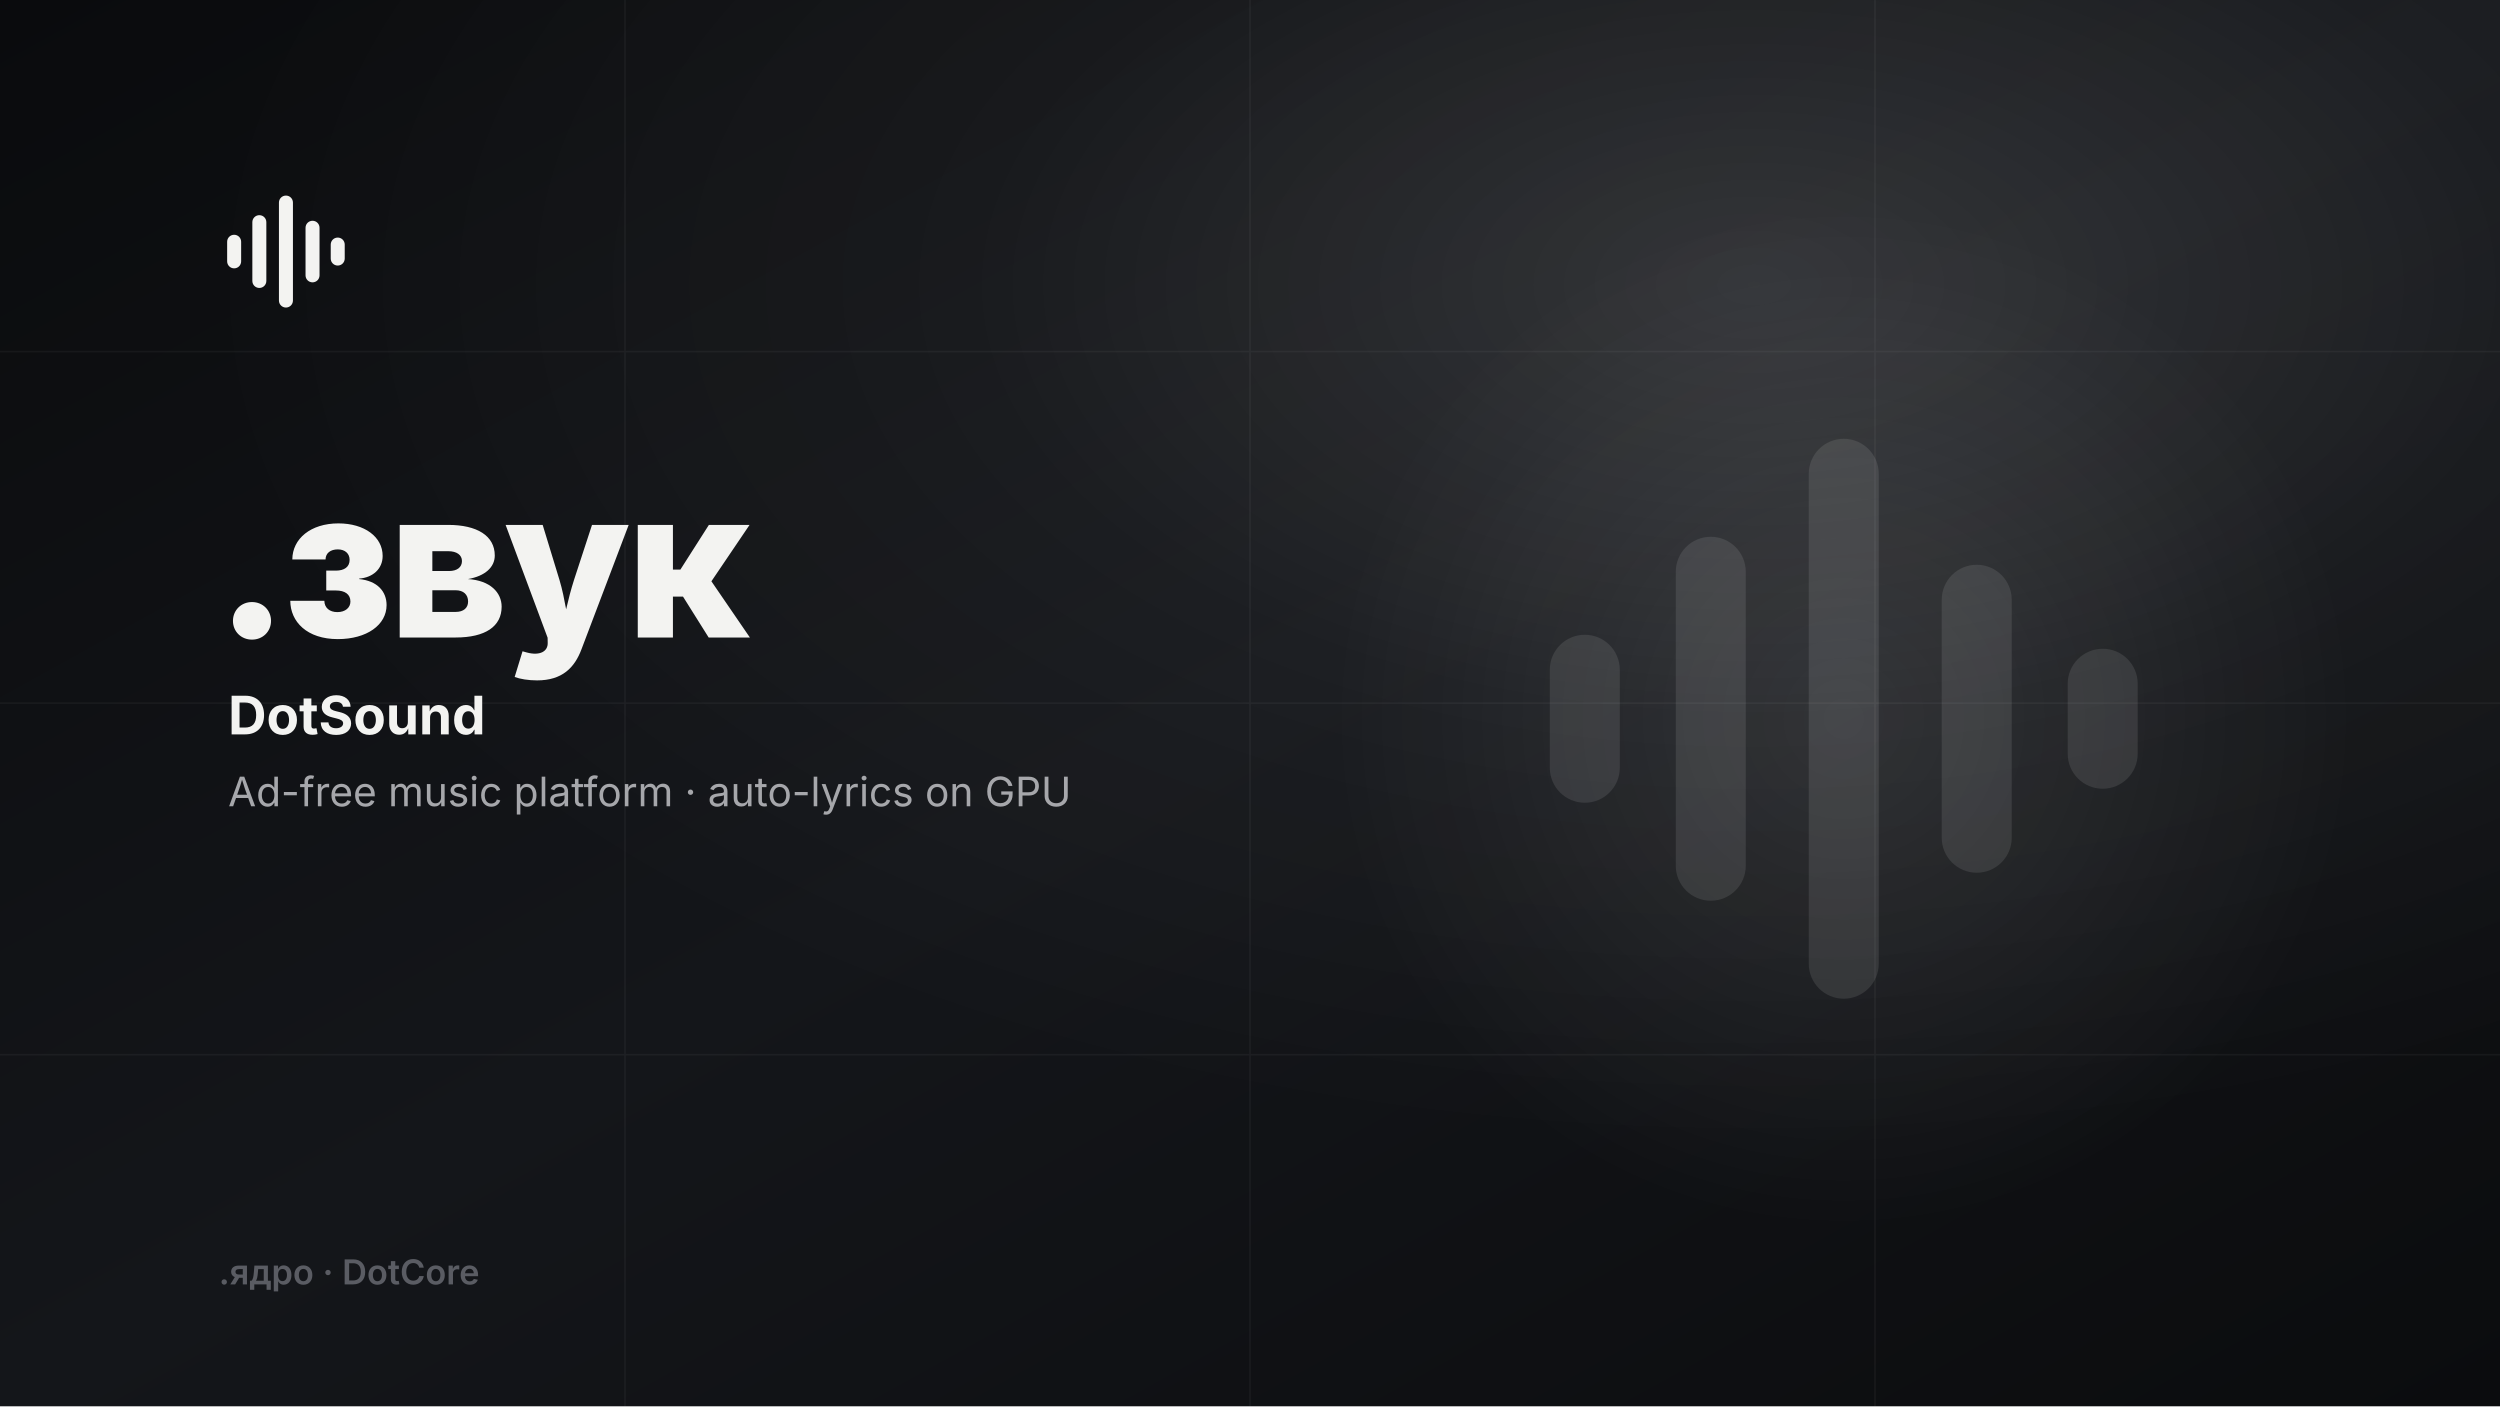
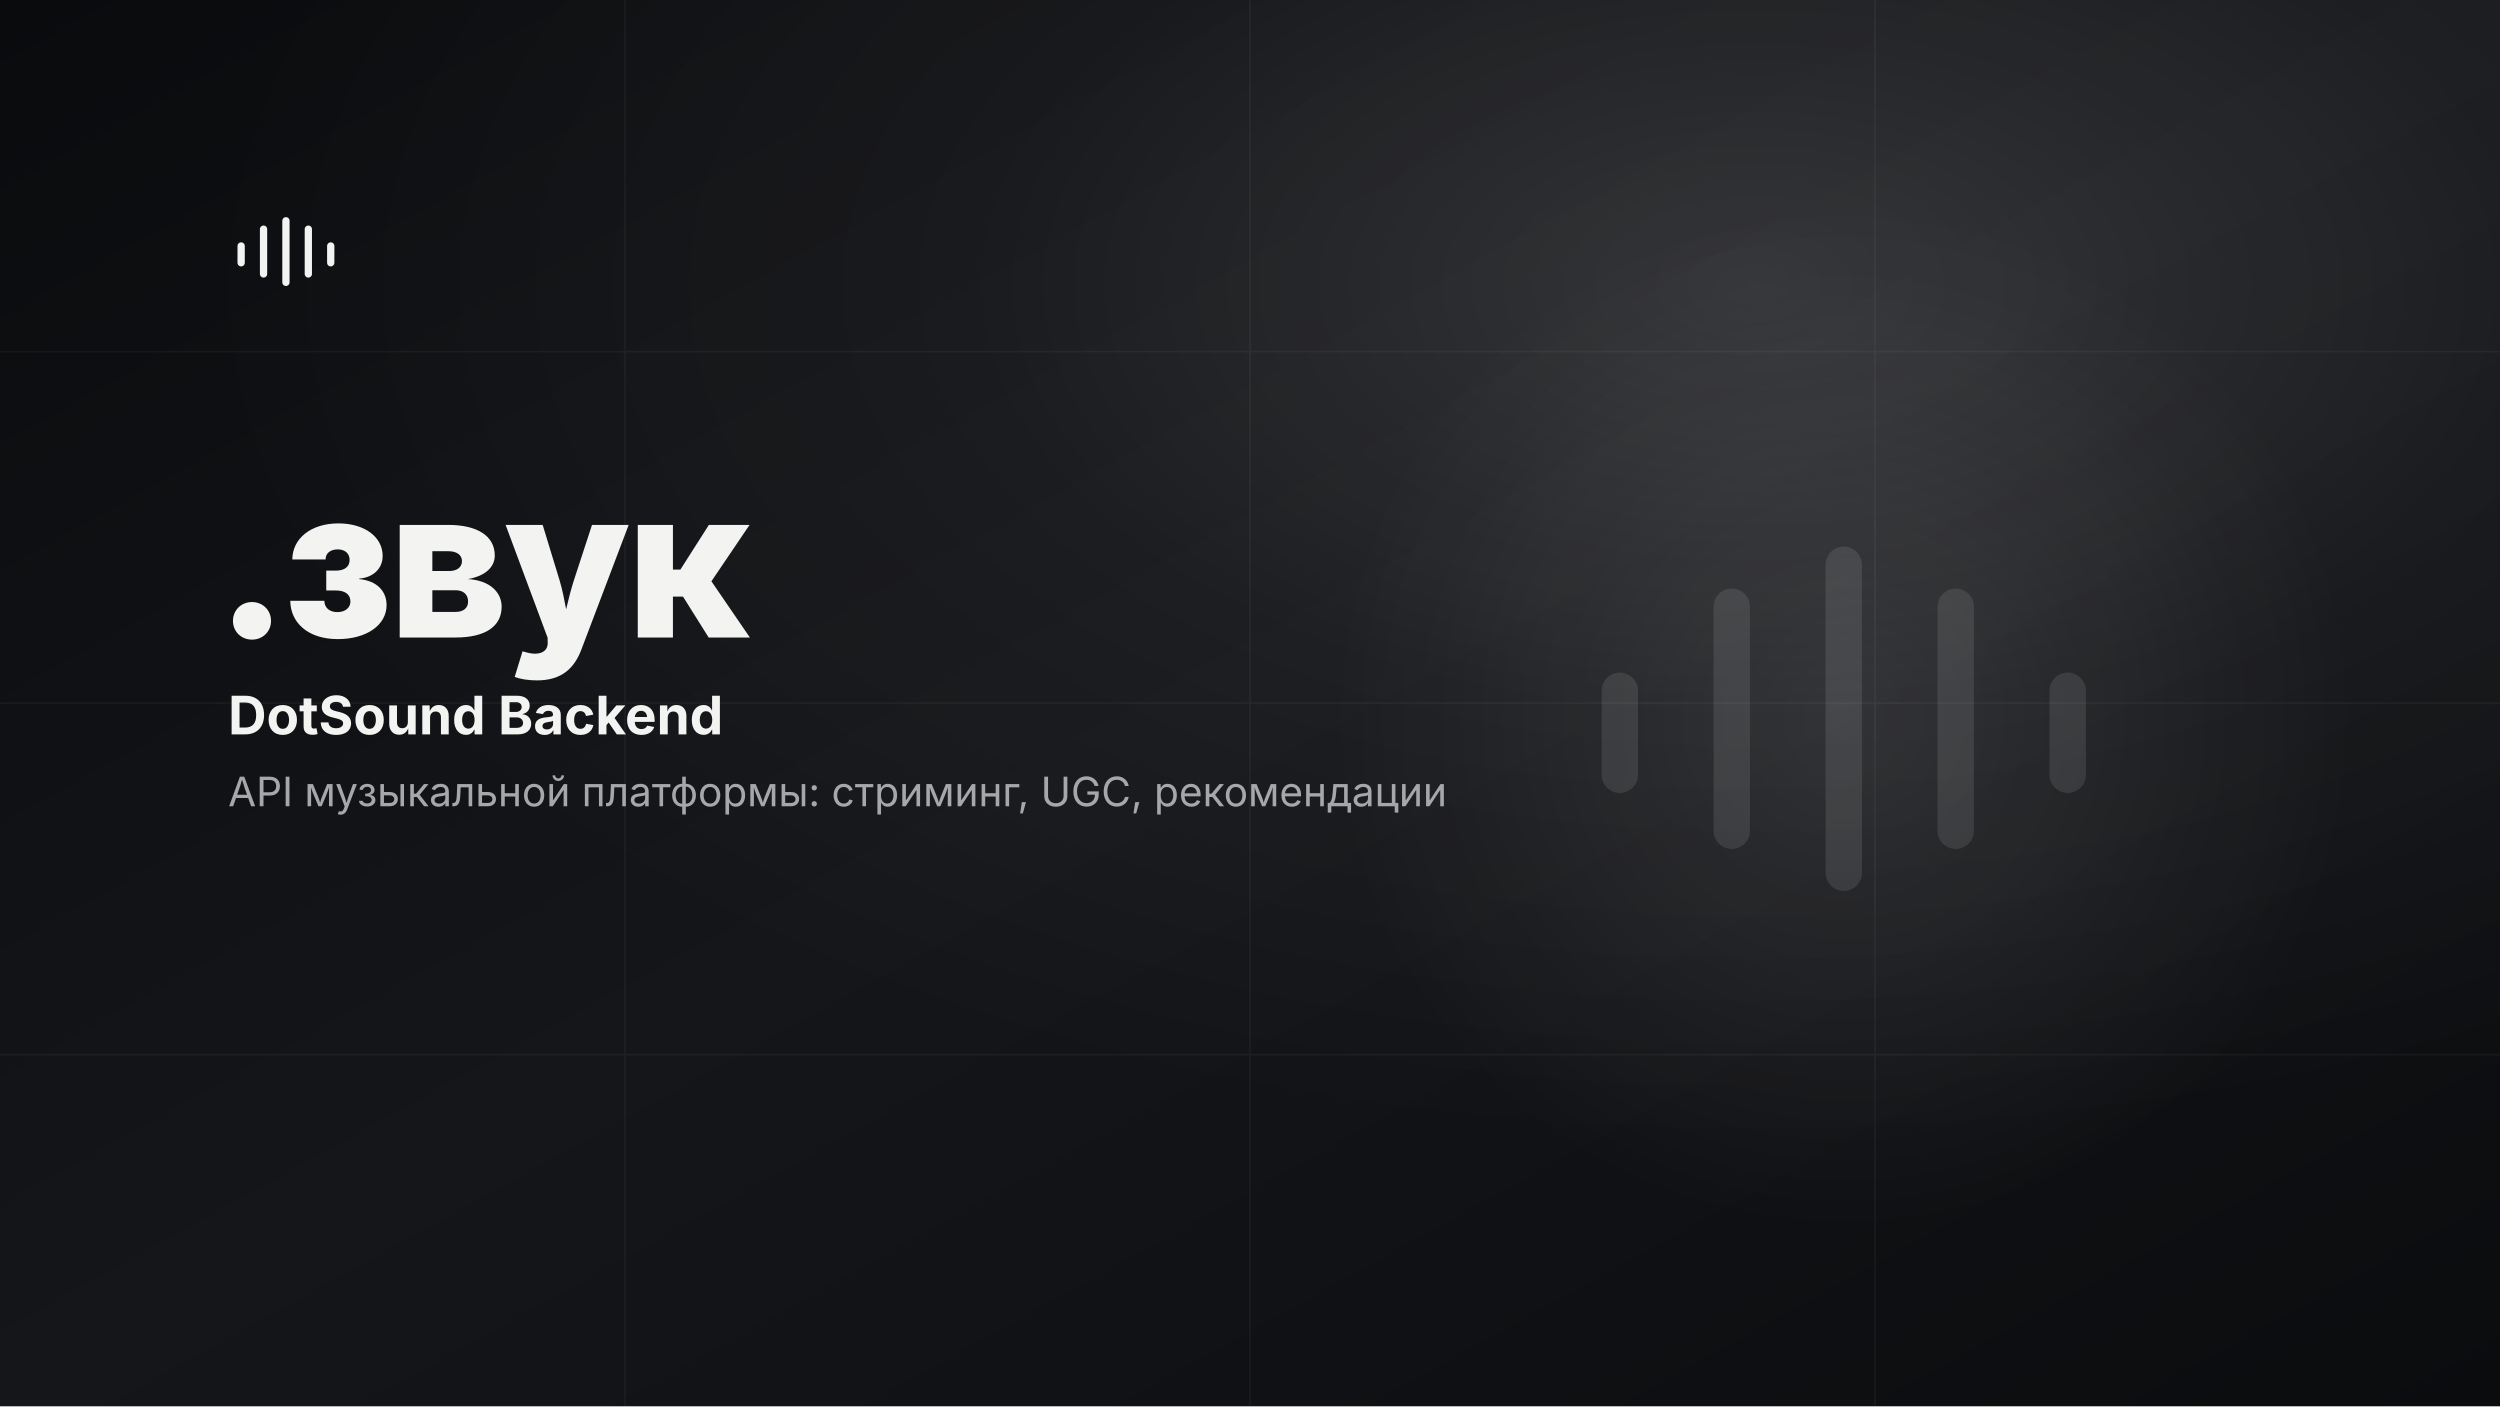
- <svg xmlns="http://www.w3.org/2000/svg" width="1600" height="900" viewBox="0 0 1600 900" role="img" aria-labelledby="t d">
+ <svg xmlns="http://www.w3.org/2000/svg" viewBox="0 0 1600 900" width="1600" height="900" role="img" aria-label="DotSound Backend">
+   <style>
+     @keyframes breathe { 0%,100%{opacity:.85} 50%{opacity:1} }
+     @keyframes pulse   { 0%,100%{opacity:.72} 50%{opacity:1} }
+     @keyframes glow    { 0%,100%{opacity:.58} 50%{opacity:1} }
+     .br { animation: breathe 4.5s ease-in-out infinite }
+     .pu { animation: pulse   3.5s ease-in-out infinite }
+     .gl { animation: glow    6.5s ease-in-out infinite }
+     @media (prefers-reduced-motion:reduce) { .br,.pu,.gl { animation:none } }
+   </style>
  <defs>
-     <linearGradient id="bg" x1="0" y1="0" x2="1" y2="1">
+     <linearGradient id="ds-bg" x1="0" y1="0" x2="1" y2="1">
      <stop offset="0" stop-color="#0a0b0d" />
      <stop offset="0.5" stop-color="#14161a" />
      <stop offset="1" stop-color="#0b0c0e" />
    </linearGradient>
-     <radialGradient id="glow" cx="70%" cy="20%" r="62%">
+     <radialGradient id="ds-glow" cx="70%" cy="20%" r="62%">
      <stop offset="0" stop-color="#ffffff" stop-opacity="0.14" />
      <stop offset="0.5" stop-color="#ffffff" stop-opacity="0.04" />
      <stop offset="1" stop-color="#ffffff" stop-opacity="0" />
    </radialGradient>
-     <radialGradient id="halo" cx="50%" cy="50%" r="50%">
+     <radialGradient id="ds-halo" cx="50%" cy="50%" r="50%">
      <stop offset="0" stop-color="#ffffff" stop-opacity="0.1" />
      <stop offset="1" stop-color="#ffffff" stop-opacity="0" />
    </radialGradient>
  </defs>
-   <rect width="1600" height="900" fill="url(#bg)" />
-   <rect width="1600" height="900" fill="url(#glow)" />
+   <rect width="1600" height="900" fill="url(#ds-bg)" />
+   <rect width="1600" height="900" fill="url(#ds-glow)" />
  <g opacity="0.045" stroke="#ffffff" stroke-width="1">
    <path d="M0 225 H1600 M0 450 H1600 M0 675 H1600 M400 0 V900 M800 0 V900 M1200 0 V900" />
  </g>
-   <circle cx="1180" cy="460" r="330" fill="url(#halo)" />
+   <circle cx="1180" cy="460" r="330" fill="url(#ds-halo)" class="gl" />
  <svg x="965" y="245" width="430" height="430" viewBox="0 0 48 48">
-     <g opacity="0.1" fill="#ffffff">
-       <rect x="3" y="18" width="5" height="12" rx="2.5" />
-       <rect x="12" y="11" width="5" height="26" rx="2.5" />
-       <rect x="21.5" y="4" width="5" height="40" rx="2.5" />
-       <rect x="31" y="13" width="5" height="22" rx="2.5" />
-       <rect x="40" y="19" width="5" height="10" rx="2.5" />
+     <g opacity="0.1" fill="none" stroke="#ffffff" stroke-width="2.6" stroke-linecap="round" stroke-linejoin="round">
+       <path d="M8 28 V22 M16 32 V16 M24 35 V13 M32 32 V16 M40 28 V22" />
    </g>
  </svg>
-   <svg x="140" y="118" width="86" height="86" viewBox="0 0 48 48">
-     <g fill="#f3f3f1">
-       <rect x="3" y="18" width="5" height="12" rx="2.5" />
-       <rect x="12" y="11" width="5" height="26" rx="2.5" />
-       <rect x="21.5" y="4" width="5" height="40" rx="2.5" />
-       <rect x="31" y="13" width="5" height="22" rx="2.5" />
-       <rect x="40" y="19" width="5" height="10" rx="2.5" />
+   <svg x="140" y="118" width="86" height="86" viewBox="0 0 48 48" class="pu">
+     <g fill="none" stroke="#f3f3f1" stroke-width="2.6" stroke-linecap="round" stroke-linejoin="round">
+       <path d="M8 28 V22 M16 32 V16 M24 35 V13 M32 32 V16 M40 28 V22" />
    </g>
  </svg>
-   <text x="138" y="408" font-family="Inter, Arial, sans-serif" font-size="132" font-weight="800" fill="#f3f3f1" letter-spacing="-3">.звук</text>
-   <text x="146" y="470" font-family="Inter, Arial, sans-serif" font-size="34" font-weight="700" fill="#f3f3f1">DotSound</text>
-   <text x="146" y="516" font-family="Inter, Arial, sans-serif" font-size="26" fill="#a6a7ab">Ad-free music platform · auto-lyrics on GPU</text>
-   <text x="140" y="822" font-family="Inter, Arial, sans-serif" font-size="22" font-weight="600" fill="#5a5c63">.ядро · DotCore</text>
+   <text x="138" y="408" font-family="Inter, Arial, sans-serif" font-size="132" font-weight="800" fill="#f3f3f1" letter-spacing="-3" class="br">.звук</text>
+   <text x="146" y="470" font-family="Inter, Arial, sans-serif" font-size="34" font-weight="700" fill="#f3f3f1">DotSound Backend</text>
+   <text x="146" y="516" font-family="Inter, Arial, sans-serif" font-size="26" fill="#a6a7ab">API музыкальной платформы: стриминг, UGC, рекомендации</text>
</svg>
